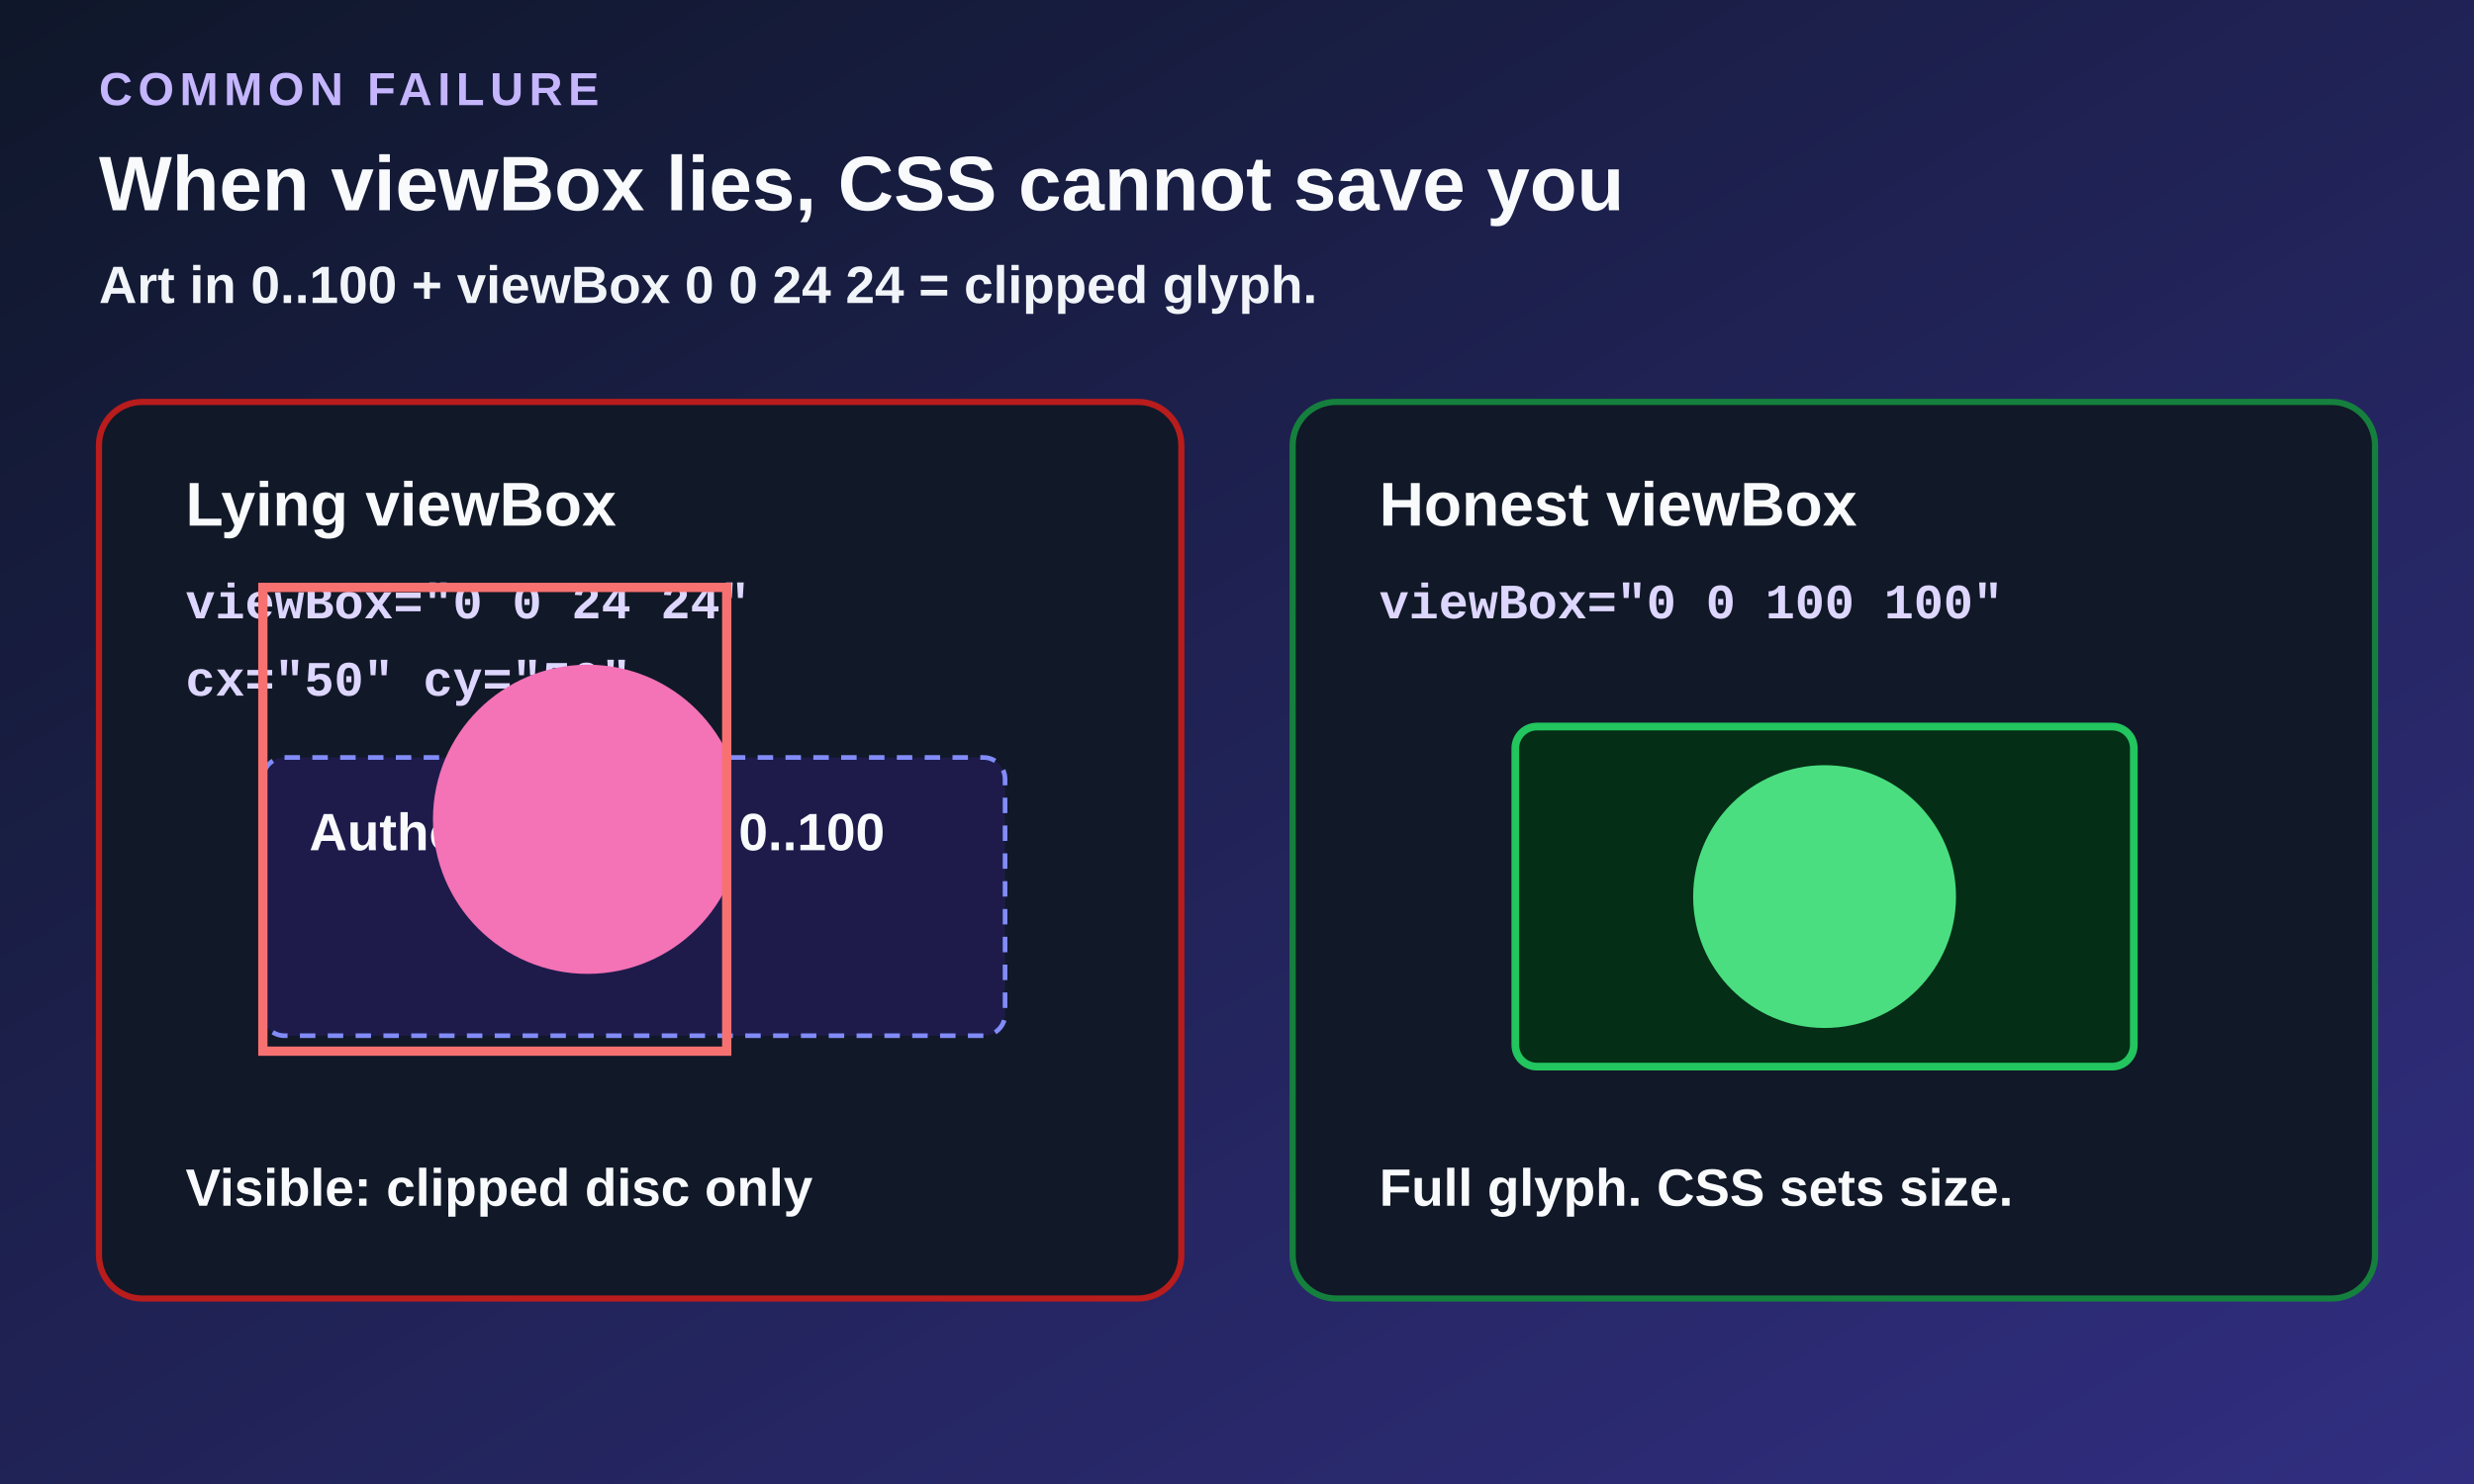
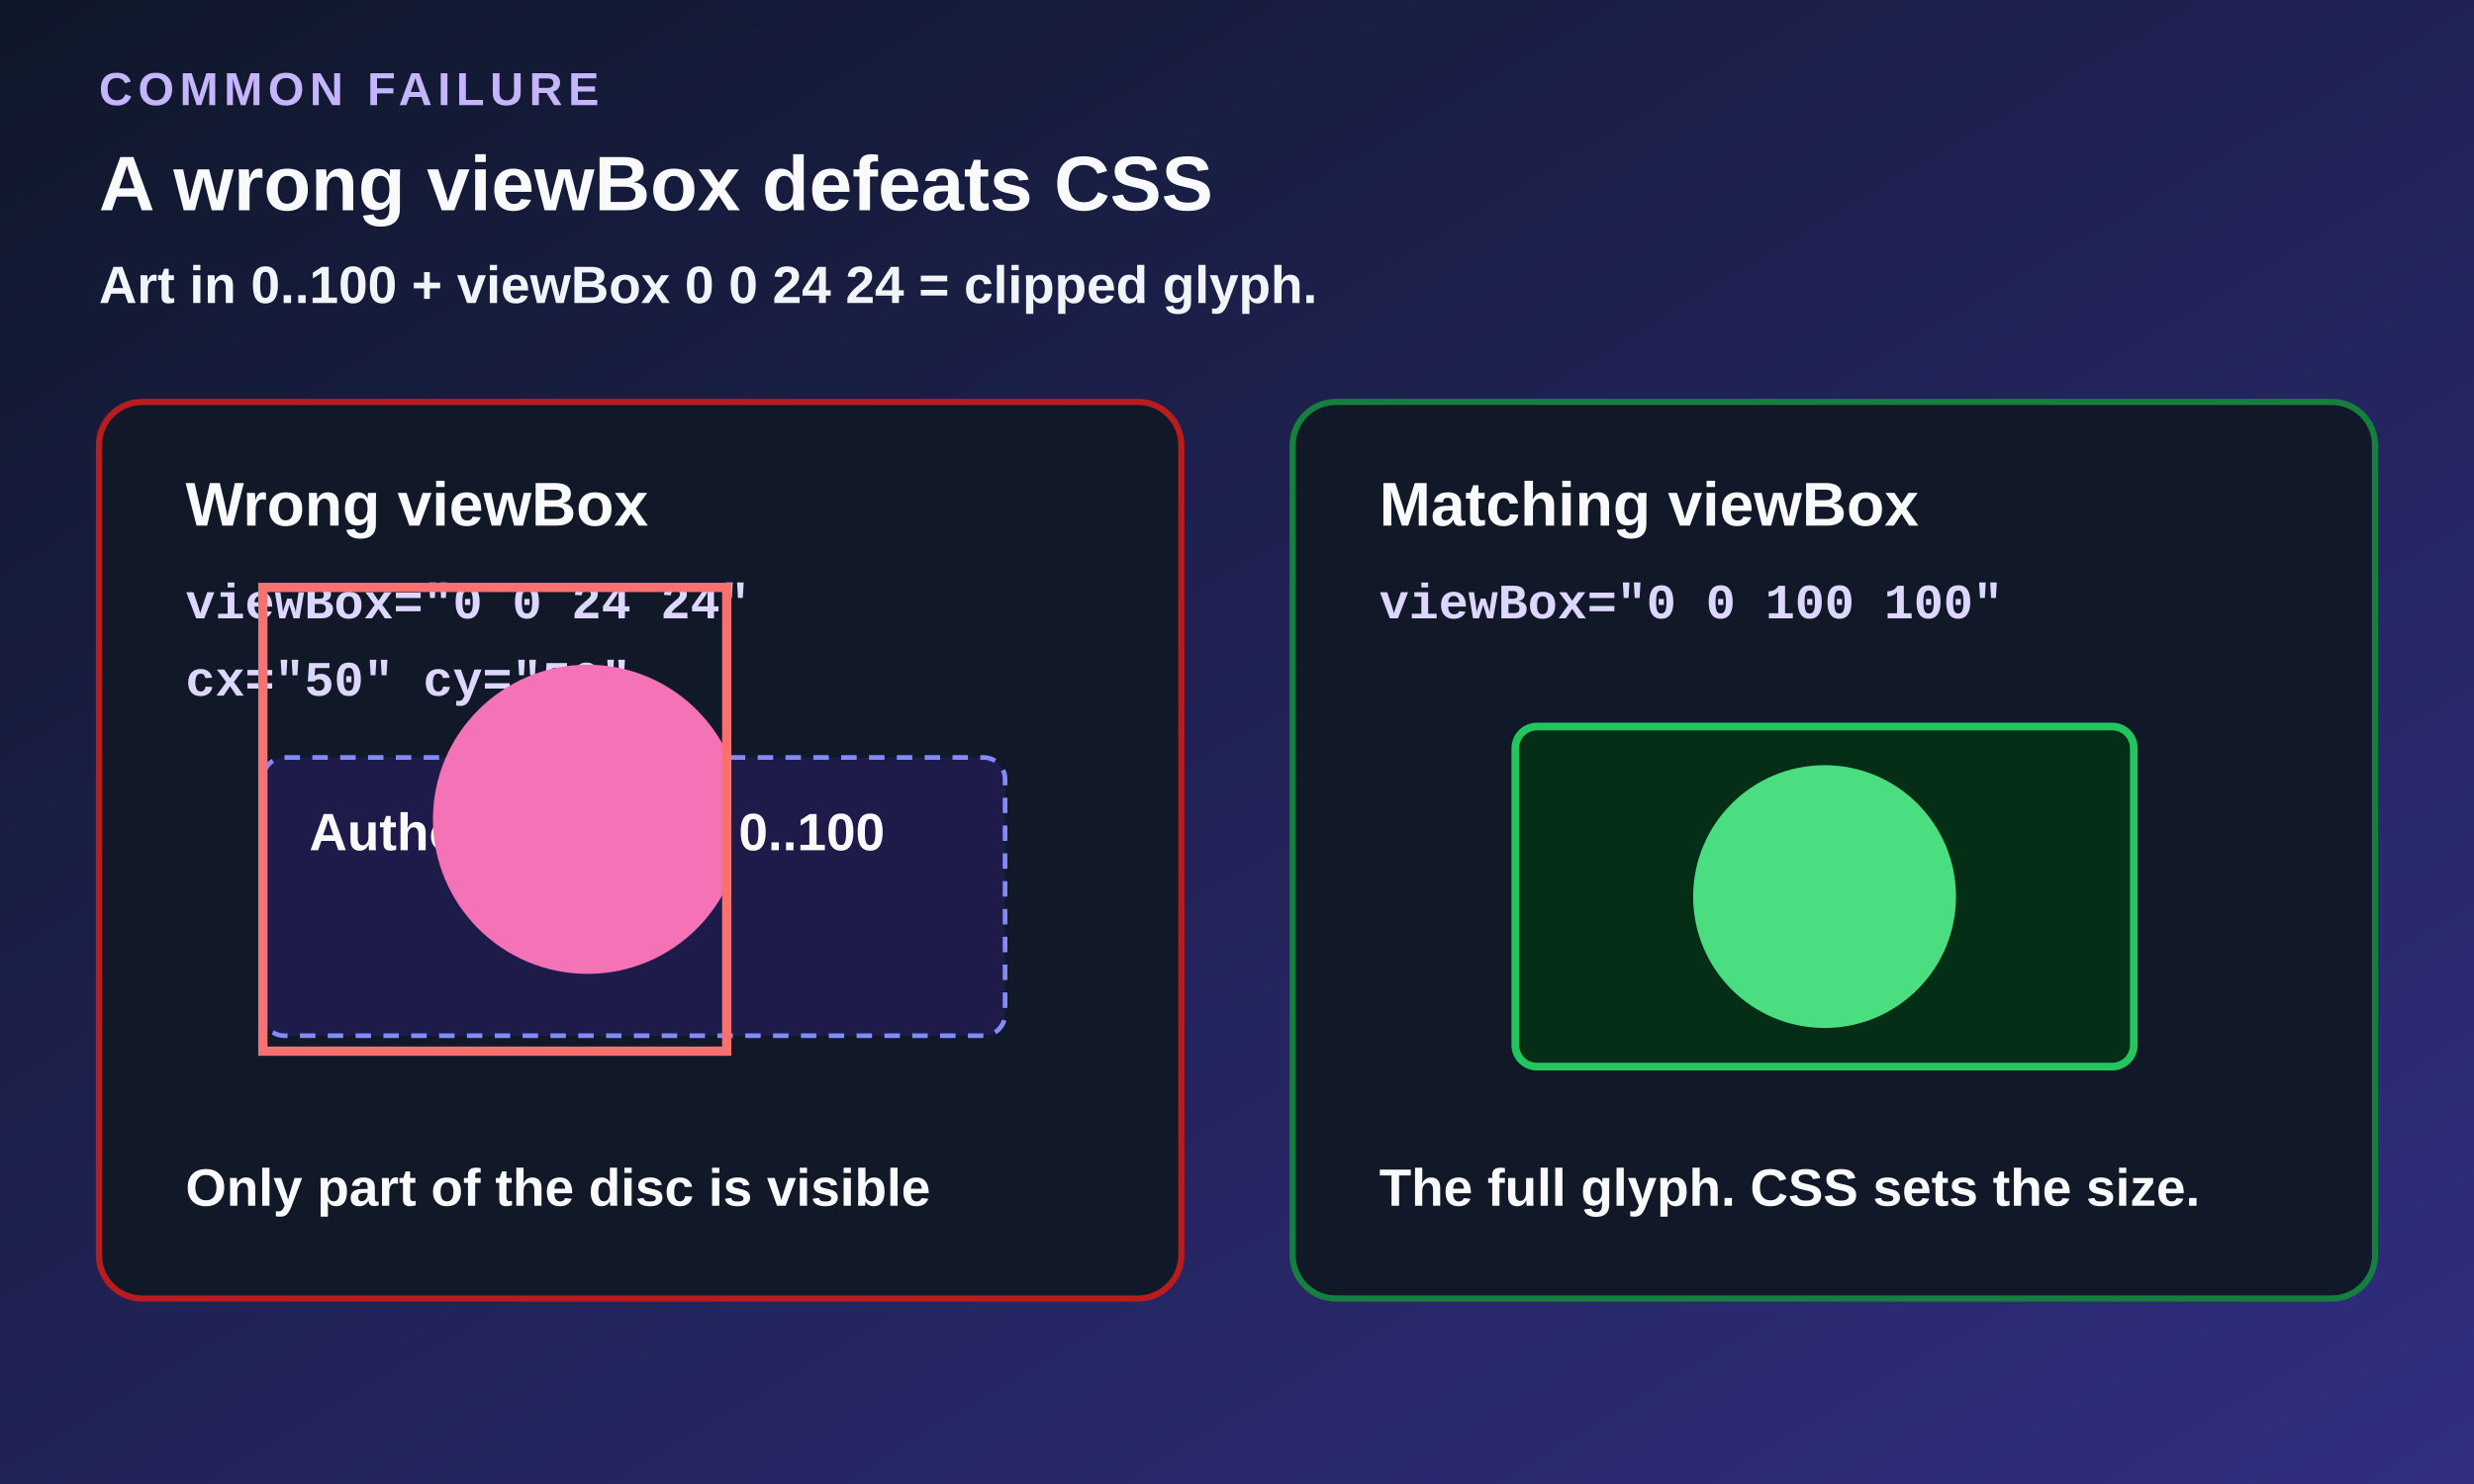
<svg xmlns="http://www.w3.org/2000/svg" width="1600" height="960" viewBox="0 0 1600 960" role="img" aria-labelledby="title desc">
  <defs>
    <linearGradient id="bg" x1="0" y1="0" x2="1" y2="1">
      <stop offset="0%" stop-color="#0f172a" />
      <stop offset="100%" stop-color="#312e81" />
    </linearGradient>
    <clipPath id="vb24">
      <rect x="170" y="380" width="300" height="300" />
    </clipPath>
    <style>
      .kicker { font: 700 30px "Liberation Sans", "DejaVu Sans", sans-serif; fill: #c4b5fd; letter-spacing: 0.12em; }
      .title { font: 700 50px "Liberation Sans", "DejaVu Sans", sans-serif; fill: #f8fafc; }
      .lead { font: 700 34px "Liberation Sans", "DejaVu Sans", sans-serif; fill: #f1f5f9; }
      .h { font: 700 40px "Liberation Sans", "DejaVu Sans", sans-serif; fill: #f8fafc; }
      .p { font: 700 34px "Liberation Sans", "DejaVu Sans", sans-serif; fill: #f8fafc; }
      .mono { font: 700 32px "Liberation Mono", "DejaVu Sans Mono", monospace; fill: #ddd6fe; }
    </style>
  </defs>
  <rect width="1600" height="960" fill="url(#bg)" />
  <text class="kicker" x="64" y="68">COMMON FAILURE</text>
-   <text class="title" x="64" y="136">When viewBox lies, CSS cannot save you</text>
+   <text class="title" x="64" y="136">A wrong viewBox defeats CSS</text>
  <text class="lead" x="64" y="196">Art in 0..100 + viewBox 0 0 24 24 = clipped glyph.</text>
  <rect x="64" y="260" width="700" height="580" rx="28" fill="#111827" stroke="#b91c1c" stroke-width="4" />
-   <text class="h" x="120" y="340">Lying viewBox</text>
+   <text class="h" x="120" y="340">Wrong viewBox</text>
  <text class="mono" x="120" y="400">viewBox="0 0 24 24"</text>
  <text class="mono" x="120" y="450">cx="50" cy="50"</text>
  <rect x="170" y="490" width="480" height="180" rx="14" fill="#1e1b4b" stroke="#818cf8" stroke-width="3" stroke-dasharray="10 8" />
  <text class="p" x="200" y="550">Authoring space 0..100</text>
  <g clip-path="url(#vb24)">
    <circle cx="380" cy="530" r="100" fill="#f472b6" />
  </g>
  <rect x="170" y="380" width="300" height="300" fill="none" stroke="#f87171" stroke-width="6" />
-   <text class="p" x="120" y="780">Visible: clipped disc only</text>
+   <text class="p" x="120" y="780">Only part of the disc is visible</text>
  <rect x="836" y="260" width="700" height="580" rx="28" fill="#111827" stroke="#15803d" stroke-width="4" />
-   <text class="h" x="892" y="340">Honest viewBox</text>
+   <text class="h" x="892" y="340">Matching viewBox</text>
  <text class="mono" x="892" y="400">viewBox="0 0 100 100"</text>
  <rect x="980" y="470" width="400" height="220" rx="14" fill="#052e16" stroke="#22c55e" stroke-width="5" />
  <circle cx="1180" cy="580" r="85" fill="#4ade80" />
-   <text class="p" x="892" y="780">Full glyph. CSS sets size.</text>
+   <text class="p" x="892" y="780">The full glyph. CSS sets the size.</text>
</svg>
